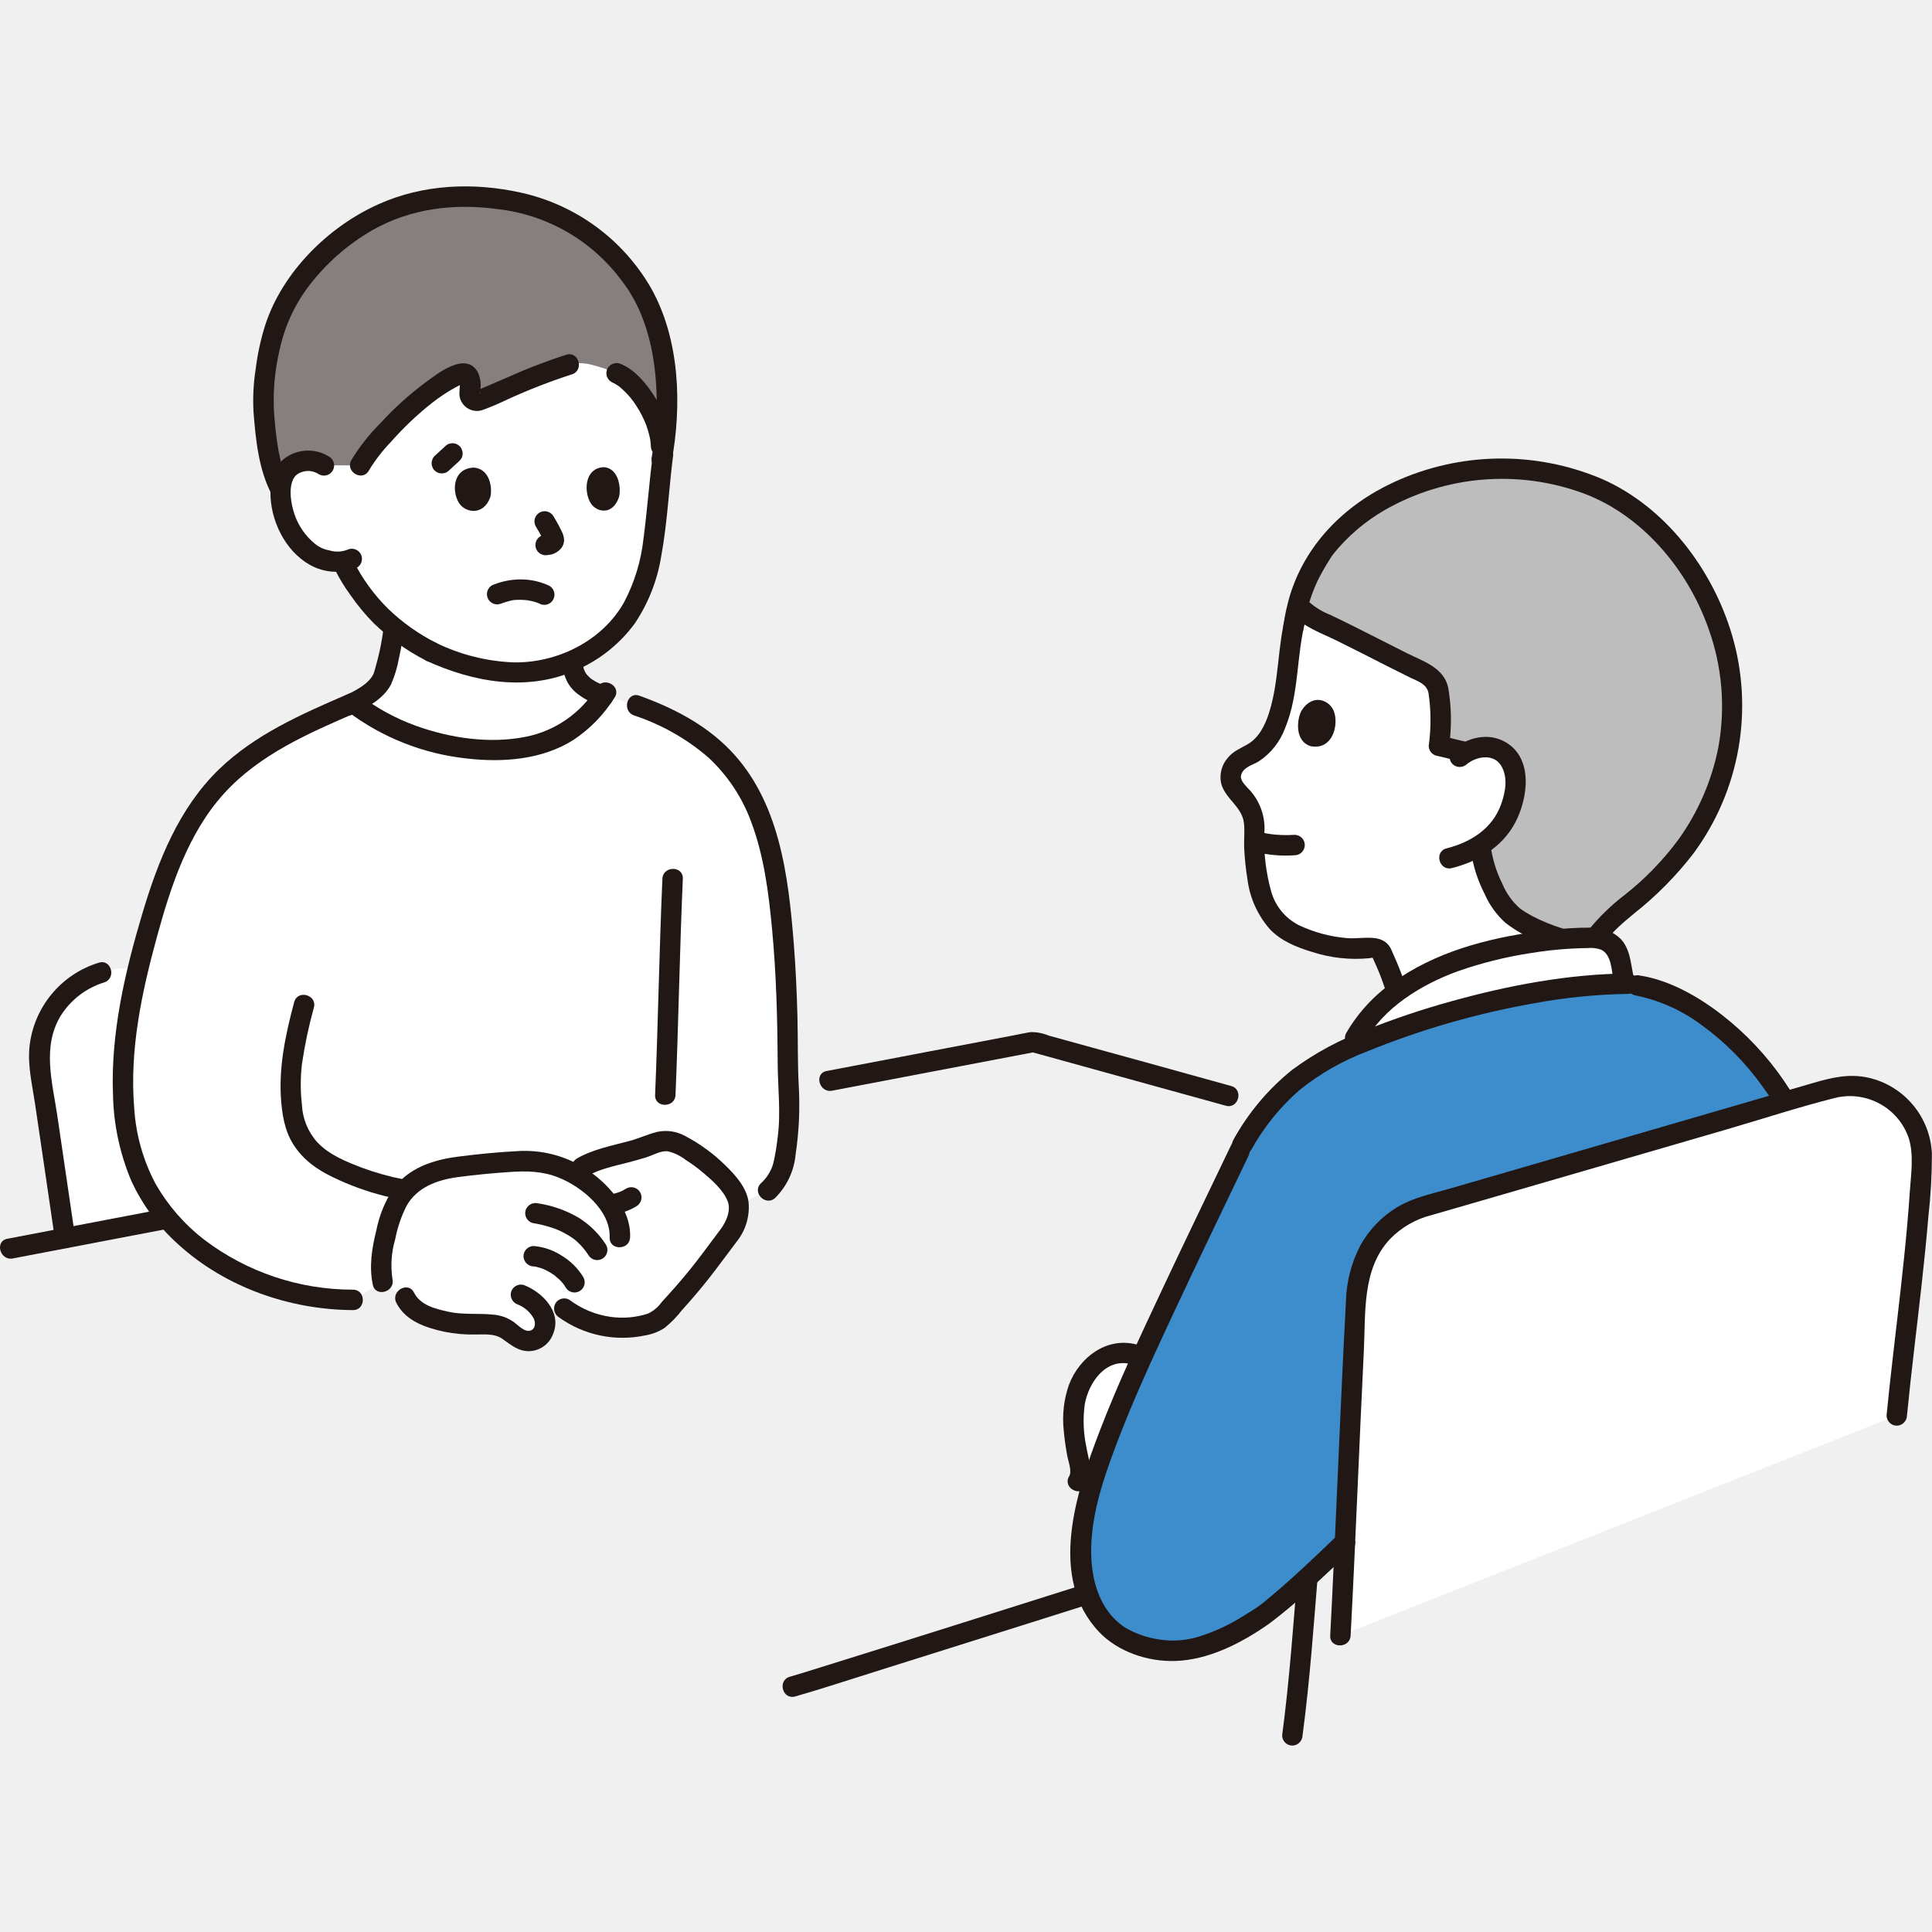
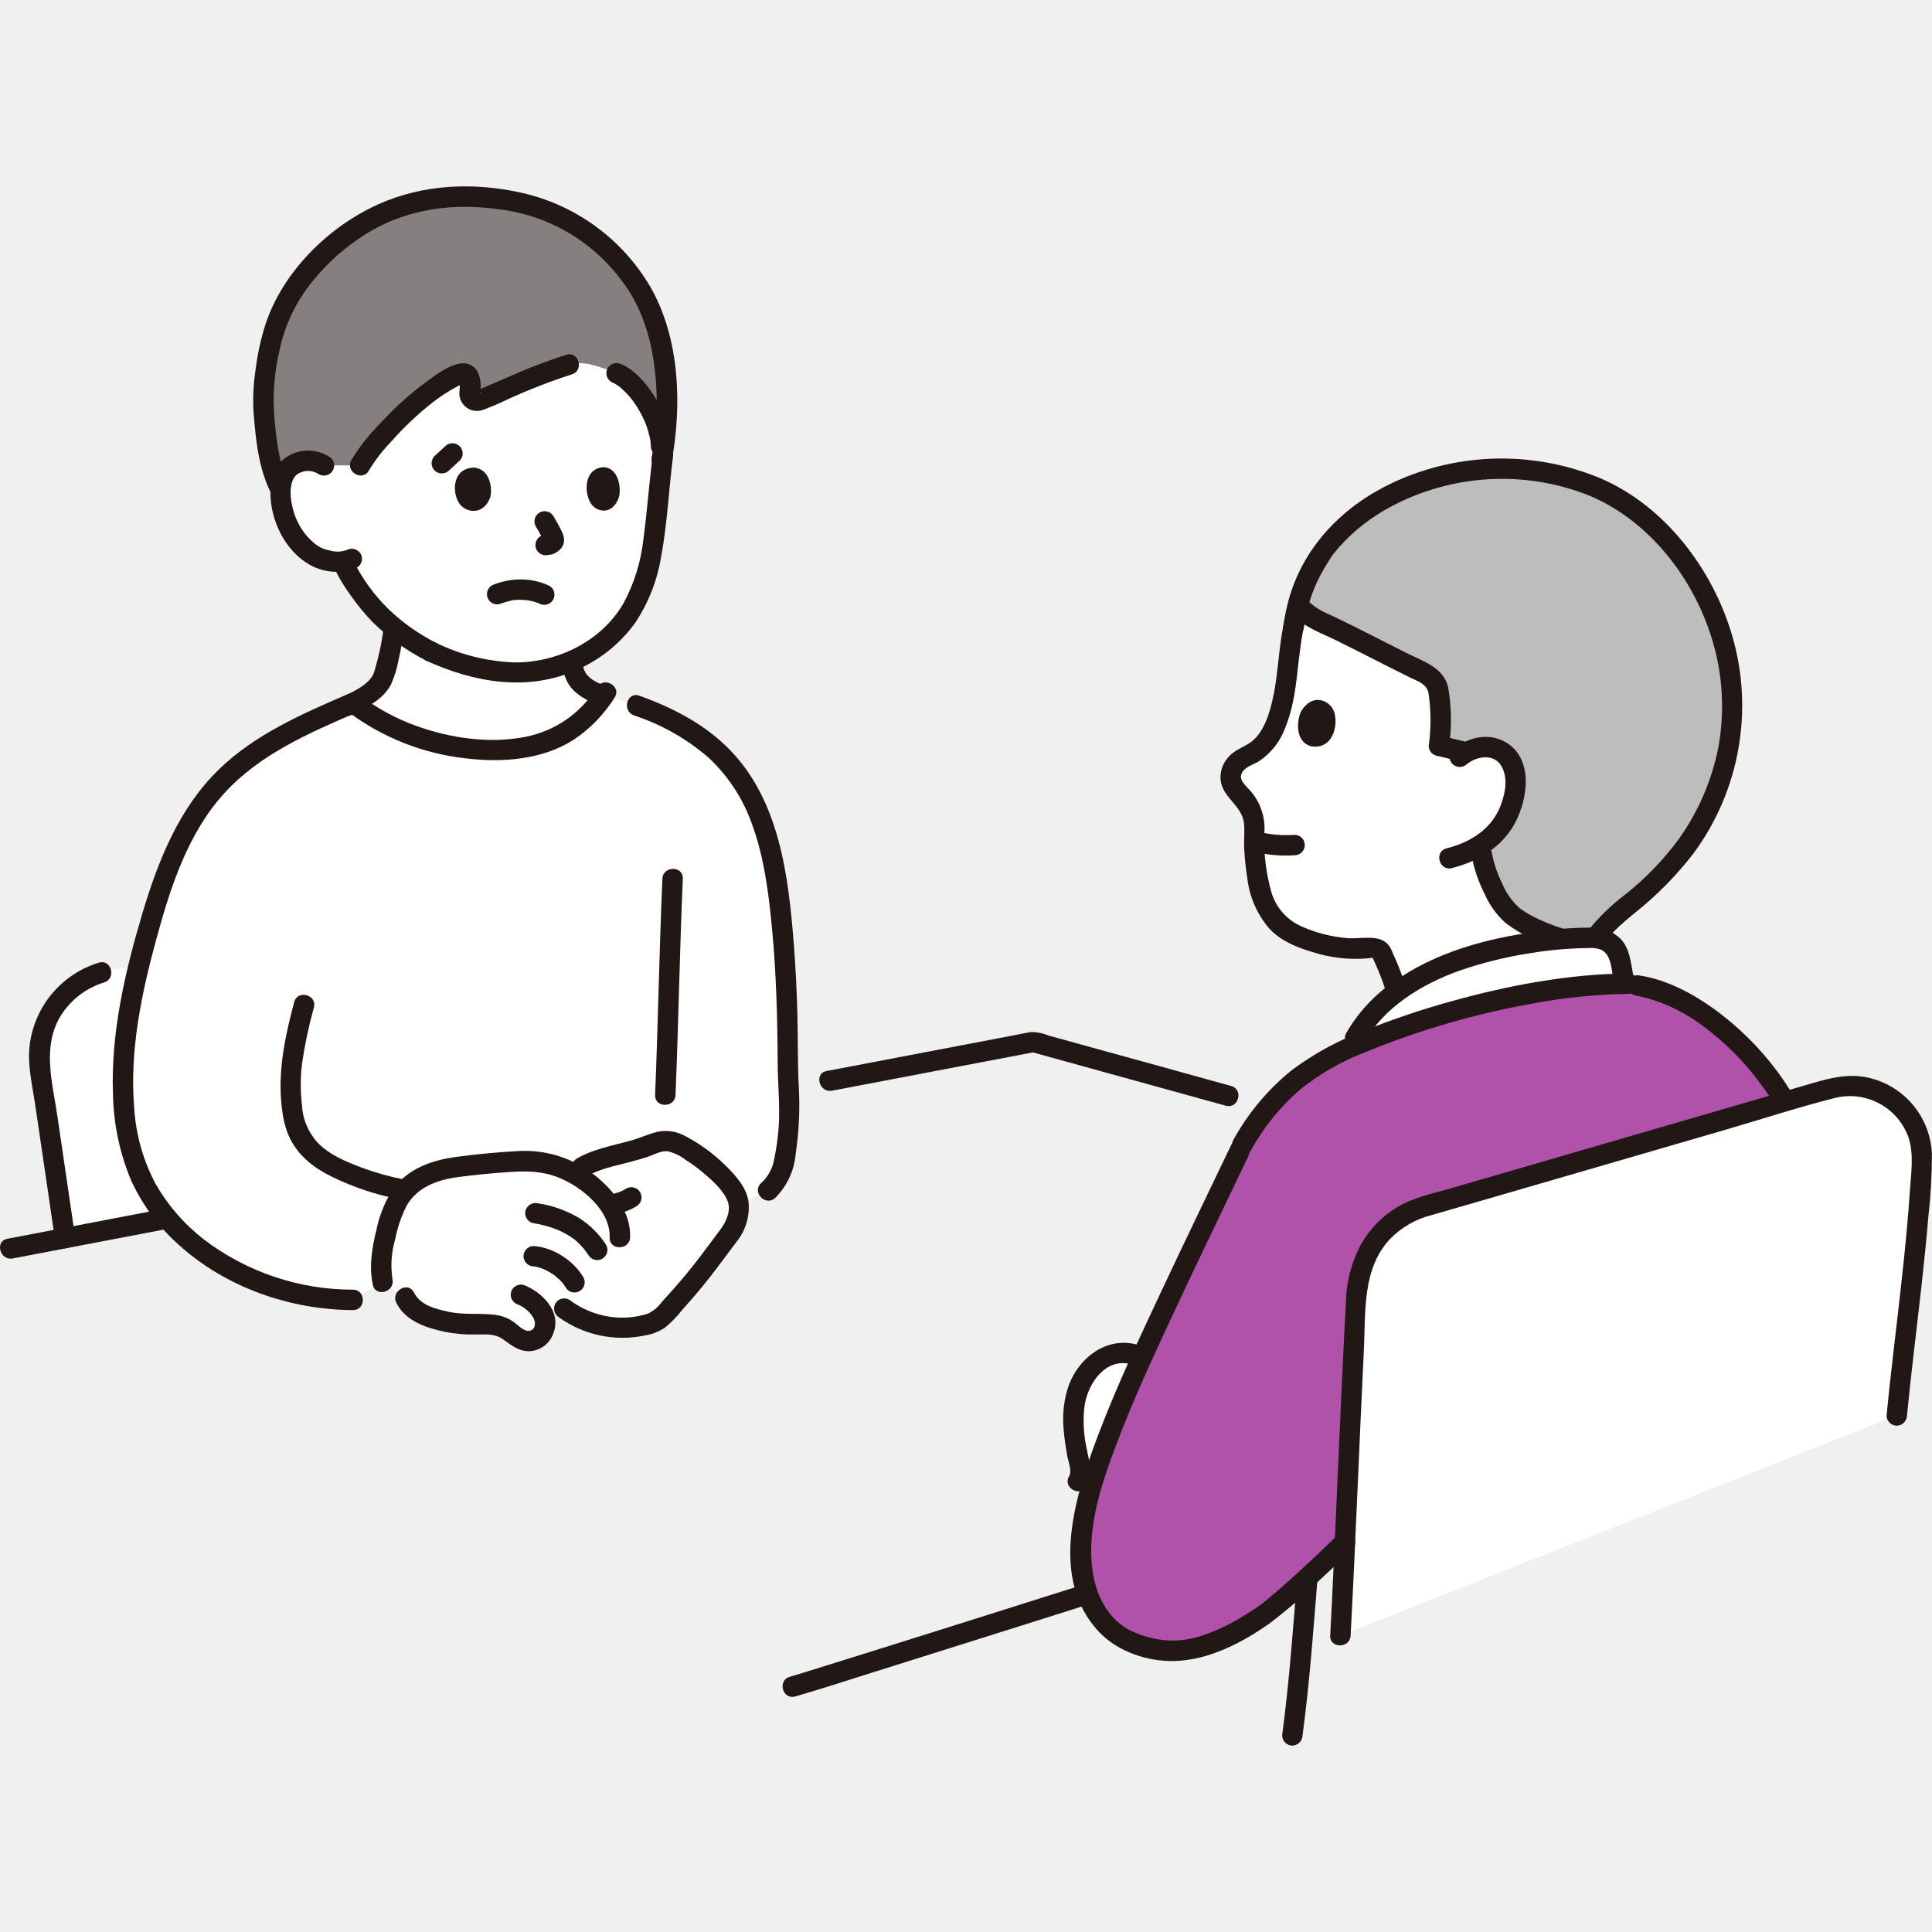
<svg xmlns="http://www.w3.org/2000/svg" width="800px" height="800px" viewBox="0 -36.5 378.383 378.383">
  <defs>
-     <style>.a{fill:#ffffff;}.b{fill:#bdbdbd;}.c{fill:#211715;}.d{fill:#3d8dcc;}.e{fill:#85807f;}</style>
+     <style>.a{fill:#ffffff;}.b{fill:#bdbdbd;}.c{fill:#211715;}.d{fill:#b051aa;}.e{fill:#85807f;}</style>
  </defs>
  <path class="a" d="M25.312,161.684q.279-1.614.606-3.171c.371-1.772.772-3.583,1.2-5.413-12.555-.621-20.877,9.067-19.234,19.985,1.35,8.95,3.4,23.01,4.85,32.894,5.356-1.025,12.174-2.328,20.092-3.837A32.882,32.882,0,0,1,25.7,188.8C23.427,180.509,23.791,170.512,25.312,161.684Z" />
  <path class="a" d="M110.088,192.259a20.855,20.855,0,0,1,1.986.915A20.193,20.193,0,0,0,114.2,192c.3-.161.6-.3.92-.45,3.971-1.8,9.151-2.432,13.225-4.15a5.362,5.362,0,0,1,4.488.142c4.8,2.425,9.709,6.761,11.417,10.251,1.042,2.116.054,5.825-1.411,7.486a146.984,146.984,0,0,1-12.489,15.361c-1.736,2.458-5.2,2.63-7.856,2.844a18.631,18.631,0,0,1-12-3.7l-4.8.088a9.008,9.008,0,0,1,.924,1.5,3.872,3.872,0,0,1-.508,3.351,3.119,3.119,0,0,1-3.858,1.172c-1.384-.487-2.9-2.3-4.314-2.684-2.6-.708-6.613-.047-9.318-.6-3.59-.737-7.712-1.643-9.273-4.958l-4.408-3.078c-.74-3.24-.05-6.62.76-9.84.8-3.15,1.81-6.43,4.17-8.66a15,15,0,0,1,7.25-3.66c3.92-.71,14.82-1.72,17.23-1.52A19.791,19.791,0,0,1,110.088,192.259Z" />
  <path class="a" d="M69.172,101.175A45.688,45.688,0,0,0,97,110.355c9.7-.1,16.277-3.267,21.251-10.663,21.187,5.71,30.557,15.489,33.755,36.012,1.911,12.271,2.292,25.422,2.309,38.5.006.1.009.158.009.158a59.42,59.42,0,0,1-.162,12.866c-.675,4.244-.615,6.466-3.728,9.43l-5.772,2.741a4.476,4.476,0,0,0-.411-1.611c-1.708-3.49-6.617-7.826-11.417-10.251a5.362,5.362,0,0,0-4.488-.142c-4.074,1.718-9.254,2.35-13.225,4.15-.317.149-.622.289-.92.45a20.193,20.193,0,0,1-2.129,1.175,20.135,20.135,0,0,0-7.718-2.273c-2.41-.2-13.31.81-17.23,1.52a15,15,0,0,0-7.25,3.66c-2.36,2.23-3.37,5.51-4.17,8.66-.81,3.22-1.5,6.6-.76,9.84l-5.814,3.5c-14.445,0-28.036-6.47-35.694-15.23A33.372,33.372,0,0,1,25.7,188.8c-2.55-9.3-1.782-20.747.218-30.283,2.256-10.758,5.589-22.98,10.122-31.7,7.385-14.208,18.524-19.354,32.8-25.519" />
  <path class="a" d="M110.805,106.991c-3.777,2.259-8.286,3.309-13.8,3.364a45.683,45.683,0,0,1-27.832-9.182,25.007,25.007,0,0,0,3.573-2.21,6.7,6.7,0,0,0,2.43-3.2,53.486,53.486,0,0,0,1.981-9.386,44.082,44.082,0,0,0,7.268,4.763,49.215,49.215,0,0,0,10.085,3.449c1.19.227,2.41.4,3.675.511a26.991,26.991,0,0,0,13.929-2.189,6.488,6.488,0,0,0,.994,3.615,9.335,9.335,0,0,0,5.092,3.244A23.483,23.483,0,0,1,110.805,106.991Z" />
  <path class="a" d="M84.422,91.139a49.215,49.215,0,0,0,10.085,3.449c1.19.227,2.41.4,3.675.511a27,27,0,0,0,20.6-6.4c5.884-4.807,8.449-12.394,9.376-20.784.535-4.838,1-10.1,1.7-15.351,0,0,6.318-22.228-17.842-22.228-42.509,0-48.579,24.318-48.579,24.318a5.326,5.326,0,0,0-3.846-.85,4.811,4.811,0,0,0-4,2.752c-1.164,2.562-.586,6.957.708,9.571a13.946,13.946,0,0,0,5.267,6.208,10.154,10.154,0,0,0,5.487,1.134c.248.515.406.846.406.846.6,1.259,2.029,3.464,2.029,3.464a44.609,44.609,0,0,0,4.957,6.208,43.061,43.061,0,0,0,9.978,7.155" />
  <path class="a" d="M328.6,131.38a47.509,47.509,0,0,0,10.614-26.639,48.158,48.158,0,0,0-5.578-25.257c-9.477-17.387-21.7-21.423-29.31-23.138a48.551,48.551,0,0,0-22.146.481c-14.568,3.529-22.016,12.866-23.338,14.977a33.466,33.466,0,0,0-5.488,14.264,47.655,47.655,0,0,0-1.1,8.144c-.792,6.167-1.867,14.724-7.825,17.232a5.789,5.789,0,0,0-2.885,2.38c-1.657,2.945.86,4.587,2.329,6.522a9.52,9.52,0,0,1,1.757,4.224,59.037,59.037,0,0,0,.381,9.035,25.038,25.038,0,0,0,1.428,6.173,11.865,11.865,0,0,0,5.912,6.635c4.514,2.173,10.862,3.413,15.12,2.7a2.065,2.065,0,0,1,2.31,1.45,54.983,54.983,0,0,1,2.695,6.968l.088.3a46.881,46.881,0,0,1,14.317-6.988,85.767,85.767,0,0,1,24.016-3.668c.185,0,.368,0,.548.019,2.611-3.707,7.341-6.985,10.319-9.652A52.455,52.455,0,0,0,328.6,131.38Z" />
  <path class="b" d="M281.851,98.429a49.1,49.1,0,0,1-.036,11.14c.852.17,3.89.957,4.742,1.126l.611.121a6.7,6.7,0,0,1,2.852-.958,5.919,5.919,0,0,1,4.845,1.486c1.808,1.767,2.288,4.984,1.794,7.5a14.893,14.893,0,0,1-6.785,10.274c.172.9.311,1.614.311,1.614a25.921,25.921,0,0,0,5.018,11.1c2.494,2.827,9.26,5.367,13.427,6.3l2.839.677c2.2-4.38,7.894-8.227,11.3-11.276,6.112-5.476,15.3-16.426,16.447-32.8a48.158,48.158,0,0,0-5.578-25.257c-8.5-15.584-19.2-20.443-26.8-22.518-.88-.24-1.719-.442-2.508-.62a48.551,48.551,0,0,0-22.146.481c-14.568,3.529-22.016,12.866-23.338,14.977a34.186,34.186,0,0,0-4.655,10.187l.287.357a14.218,14.218,0,0,0,4.664,3.118c6.04,2.84,13.482,6.811,19.4,9.668a6.425,6.425,0,0,1,2.084,1.374,4.718,4.718,0,0,1,1.144,2.6,43.36,43.36,0,0,1,.049,10.457c.852.17,3.89.957,4.742,1.126" />
  <path class="c" d="M275.407,157a51.975,51.975,0,0,0-1.81-4.972q-.38-.9-.781-1.794c-.067-.148-.13-.3-.2-.444-.19-.38.277.668-.026-.076-1.5-3.68-5.6-2.229-8.67-2.479a27.241,27.241,0,0,1-9.554-2.547,10.62,10.62,0,0,1-5.382-6.51,37.956,37.956,0,0,1-1.386-11.259,11.156,11.156,0,0,0-3.313-9.172c-.669-.757-1.57-1.6-1.138-2.68.559-1.4,2.212-1.741,3.373-2.444a13.341,13.341,0,0,0,5.174-6.54c2.816-6.783,2.146-14.3,4.048-21.3.676-2.487-3.181-3.549-3.857-1.063-1.739,6.4-1.331,13.156-3.375,19.489-.752,2.328-1.945,4.765-4.138,6.038-1.451.843-2.878,1.372-3.966,2.742a5.773,5.773,0,0,0-1.272,4.8c.688,3.1,4.118,4.63,4.493,7.907.184,1.607-.031,3.341.052,4.966a54.432,54.432,0,0,0,.635,6.055,18.273,18.273,0,0,0,4.36,9.732c2.2,2.34,5.276,3.579,8.295,4.484a27.549,27.549,0,0,0,11.192,1.233c.794-.1.6-.276.923.475.151.343.312.683.464,1.025a46.8,46.8,0,0,1,2,5.4c.748,2.456,4.61,1.409,3.857-1.063Z" />
  <path class="c" d="M255.239,86.884a33.309,33.309,0,0,1,2.792-9.6,46.888,46.888,0,0,1,2.337-4.146c.159-.256.319-.51.491-.758.108-.154.6-.8.267-.373a36.039,36.039,0,0,1,10.024-8.583,46.22,46.22,0,0,1,39.1-3.254c11.41,4.3,20.247,14.854,24.293,26.257a44.762,44.762,0,0,1,2,23.42,46.326,46.326,0,0,1-7.717,17.929,56.517,56.517,0,0,1-10.62,10.986,41.237,41.237,0,0,0-7.185,7,12.151,12.151,0,0,0-2.428,8.072,44.636,44.636,0,0,0,.394,4.7,2.011,2.011,0,0,0,2.46,1.4,2.053,2.053,0,0,0,1.4-2.46,34.621,34.621,0,0,1-.267-4.631,5.467,5.467,0,0,1,.737-3.262c1.567-2.907,4.253-5.12,6.755-7.2a67.1,67.1,0,0,0,11.573-11.708,48.788,48.788,0,0,0,7.546-42.891c-3.827-12.838-13.017-25.031-25.481-30.492a50.307,50.307,0,0,0-40.84.7c-9.554,4.446-17.253,12.126-20.305,22.355a41.671,41.671,0,0,0-1.186,5.47,2.065,2.065,0,0,0,1.4,2.46,2.017,2.017,0,0,0,2.461-1.4Z" />
  <path class="c" d="M287.306,113.143c1.924-1.554,5.283-2.1,6.73.376,1.345,2.294.8,5.144-.044,7.5-1.714,4.791-5.954,7.435-10.694,8.641-2.494.633-1.437,4.492,1.063,3.857,5.079-1.291,9.8-4.072,12.337-8.8s3.7-12.66-1.827-15.859c-3.459-2-7.472-.9-10.394,1.458a2.012,2.012,0,0,0,0,2.828,2.047,2.047,0,0,0,2.829,0Z" />
  <path class="c" d="M254.861,102.735c-.876,1.713-1.33,5.947,1.863,6.915,4.315.784,5.51-4.213,4.513-6.856C260.421,100.63,257.083,99.166,254.861,102.735Z" />
  <path class="c" d="M288.256,131.266a26.953,26.953,0,0,0,2.512,7.319,16.519,16.519,0,0,0,4.057,5.639,25.585,25.585,0,0,0,6.44,3.617,42.153,42.153,0,0,0,6.834,2.225c2.506.573,3.576-3.283,1.063-3.857a41.491,41.491,0,0,1-6.194-1.962,29.614,29.614,0,0,1-2.862-1.334,20.249,20.249,0,0,1-2.453-1.518,13.375,13.375,0,0,1-3.432-4.829,23.337,23.337,0,0,1-2.108-6.363,2.015,2.015,0,0,0-2.46-1.4,2.047,2.047,0,0,0-1.4,2.46Z" />
  <path class="c" d="M246.026,130.383a24.759,24.759,0,0,0,7.517.62,2,2,0,1,0,0-4,24.1,24.1,0,0,1-4.978-.178l.531.071c-.674-.094-1.345-.211-2.007-.37a2,2,0,0,0-1.063,3.857Z" />
  <path class="c" d="M253.06,83.762c2.226,2.555,5.8,3.753,8.761,5.215,3.274,1.615,6.521,3.286,9.778,4.935q2.25,1.138,4.51,2.257c1.494.734,3.305,1.232,3.666,3.068a36.272,36.272,0,0,1,.04,10.332,2,2,0,0,0,1.468,1.929c1.591.332,3.152.794,4.743,1.126,2.512.523,3.586-3.331,1.063-3.857-1.59-.332-3.152-.794-4.742-1.126l1.468,1.928a37.216,37.216,0,0,0-.183-11.4c-.867-3.945-4.9-5.142-8.1-6.748-3.391-1.7-6.763-3.442-10.157-5.138q-2.425-1.212-4.874-2.38a13.594,13.594,0,0,1-4.616-2.973c-1.694-1.945-4.513.894-2.828,2.828Z" />
  <path class="c" d="M155.744,295.751c5.142-1.473,10.231-3.154,15.334-4.755q14.475-4.542,28.941-9.115l17.942-5.663c2.446-.772,1.4-4.635-1.063-3.857-18.66,5.889-37.308,11.814-55.992,17.626-2.072.645-4.14,1.309-6.226,1.907-2.47.707-1.42,4.568,1.064,3.857Z" />
  <path class="c" d="M254.23,270.26c-.905,11.054-1.655,22.117-3.122,33.115a2.01,2.01,0,0,0,2,2,2.051,2.051,0,0,0,2-2c1.467-11,2.217-22.061,3.122-33.115.21-2.565-3.791-2.552-4,0Z" />
  <path class="d" d="M299.614,158.118a115.6,115.6,0,0,1,18.75-1.96c1.27.185,2.277.329,2.277.329,3.4.486,8.28,2.766,9.728,3.573,7.873,4.392,14.627,11.691,19.208,19.229-22.268,6.48-50.588,14.737-70.8,20.568-7.744,2.234-12.675,9.317-13.112,17.364-.881,16.212-1.552,32.776-2.258,48.348-.2.183-12.545,12.02-16.159,14.423-5.937,3.915-12.42,7.352-19.264,6.759-2.2-.191-6.731-1.454-8.689-2.794a17.356,17.356,0,0,1-7.144-11.331c-1.718-9.8,1.842-19.731,5.426-29.036,5.2-13.5,19.333-42.381,25.949-56.249a41.8,41.8,0,0,1,19.832-18.19A162.587,162.587,0,0,1,299.614,158.118Z" />
  <path class="a" d="M217.619,228.871a9.609,9.609,0,0,0-4.312,2.891,14.5,14.5,0,0,0-3.068,9.057,45.36,45.36,0,0,0,1.164,9.66,4,4,0,0,1-.272,3.139l2.583,1.088c1.074-3.771,2.467-7.491,3.863-11.116,1.446-3.752,3.581-8.692,6.052-14.167A7.271,7.271,0,0,0,217.619,228.871Z" />
  <path class="a" d="M266.96,164.31a19.818,19.818,0,0,0-2.39,4.3c15.414-6.731,36.833-12.2,53.6-12.449-.13-.62-.218-1.055-.218-1.055l-.852-4.223a5.056,5.056,0,0,0-5.2-3.712,85.767,85.767,0,0,0-24.016,3.668C280.2,153.075,271.638,157.839,266.96,164.31Z" />
  <path class="c" d="M357.2,228.013a75.237,75.237,0,0,0-.284-37.113,57.168,57.168,0,0,0-19.594-28.569c-4.628-3.607-10.263-6.852-16.146-7.773a2.063,2.063,0,0,0-2.46,1.4,2.015,2.015,0,0,0,1.4,2.46,32.124,32.124,0,0,1,13.2,5.88,52.488,52.488,0,0,1,12.023,12.2,50.867,50.867,0,0,1,7.29,14.046,62.519,62.519,0,0,1,2.711,16.908,67.416,67.416,0,0,1-2,19.5c-.66,2.491,3.2,3.554,3.857,1.064Z" />
  <path class="c" d="M319.884,154.574c-.5-2.485-.664-5.382-2.555-7.268a7.905,7.905,0,0,0-5.668-2.135,71.383,71.383,0,0,0-8.6.523c-9.992,1.175-20.326,3.63-28.823,9.233a31.168,31.168,0,0,0-10.577,10.89c-1.22,2.267,2.232,4.289,3.454,2.019,3.772-7.011,11.378-11.61,18.677-14.218a80.4,80.4,0,0,1,14.01-3.46,74.679,74.679,0,0,1,7.549-.849q1.791-.111,3.587-.134a6.112,6.112,0,0,1,2.578.3c2.146.929,2.107,4.179,2.507,6.161.508,2.521,4.365,1.454,3.857-1.064Z" />
  <path class="a" d="M262.52,283.824c1.087-20.419,1.909-43.859,3.145-66.6.437-8.047,5.368-15.13,13.112-17.364,22.993-6.633,56.481-16.407,79.613-23.131,9.024-2.623,18.264,4.2,17.972,13.59-.477,15.369-3.422,35.314-4.882,50.4" />
  <path class="c" d="M264.52,283.824c.989-18.634,1.679-37.282,2.594-55.92.364-7.417-.362-15.808,5.059-21.678a17.214,17.214,0,0,1,8.294-4.775q5.282-1.524,10.562-3.055,23.4-6.78,46.8-13.6c7.184-2.091,14.348-4.449,21.6-6.275a12.185,12.185,0,0,1,14.384,7.828c1.071,3.378.443,7.221.213,10.693-.281,4.242-.671,8.476-1.105,12.705-.862,8.4-1.919,16.769-2.837,25.158q-.318,2.907-.6,5.817a2.015,2.015,0,0,0,2,2,2.043,2.043,0,0,0,2-2c.837-8.6,1.934-17.166,2.882-25.75.484-4.38.937-8.763,1.3-13.154a108.462,108.462,0,0,0,.695-12.371A15.989,15.989,0,0,0,365.9,174.56c-3.75-.824-7.124-.028-10.725,1.019l-11.138,3.241q-24.312,7.076-48.625,14.142-5.691,1.65-11.384,3.3c-3.5,1.012-7.219,1.77-10.378,3.657a20.14,20.14,0,0,0-7.249,7.557,24.965,24.965,0,0,0-2.8,10.959c-1.05,19.586-1.773,39.187-2.74,58.777q-.163,3.307-.339,6.615c-.136,2.573,3.864,2.565,4,0Z" />
  <path class="c" d="M241.069,187.862c-4.525,9.45-9.092,18.881-13.544,28.366-4.283,9.128-8.606,18.282-12.212,27.7-4.533,11.846-10.151,28.584-.025,39.224,3.678,3.864,9.536,5.814,14.823,5.653,6.634-.2,13.026-3.508,18.364-7.239a95.774,95.774,0,0,0,9.735-8.381q3.334-3.075,6.612-6.211c1.861-1.786-.97-4.612-2.829-2.829-4.537,4.351-9.1,8.723-13.951,12.73-.574.475-.974.8-1.287,1.023-1.014.727-2.081,1.387-3.148,2.034a36.765,36.765,0,0,1-8.617,4.04,17.183,17.183,0,0,1-8.1.6,18.486,18.486,0,0,1-6.588-2.345c-5.163-3.439-6.715-9.741-6.592-15.588.146-6.868,2.4-13.518,4.79-19.888,3.341-8.906,7.357-17.545,11.378-26.16,4.8-10.278,9.744-20.484,14.642-30.714,1.106-2.31-2.342-4.342-3.454-2.018Z" />
  <path class="c" d="M222.555,226.805c-5.9-1.5-11.166,2.567-13.2,7.9a20.34,20.34,0,0,0-1.037,8.789c.135,1.717.4,3.425.7,5.119.186,1.034.977,3.031.381,4-1.354,2.2,2.1,4.209,3.454,2.019,1.445-2.344.321-5.31-.1-7.8a24.3,24.3,0,0,1-.3-8.316c.763-4.233,4.095-9.1,9.036-7.848,2.5.634,3.561-3.223,1.064-3.857Z" />
  <path class="c" d="M245.034,188.724a43.505,43.505,0,0,1,9.489-11.744,48.011,48.011,0,0,1,13.126-7.518,160.843,160.843,0,0,1,32.836-9.476,110.49,110.49,0,0,1,18.324-1.833c2.573-.024,2.579-4.024,0-4-11.676.111-23.373,2.334-34.593,5.455a159.249,159.249,0,0,0-16.566,5.565A58.362,58.362,0,0,0,253.107,173a46.159,46.159,0,0,0-11.527,13.7c-1.276,2.24,2.179,4.258,3.454,2.019Z" />
  <path class="c" d="M162.964,177.114q19.981-3.809,39.962-7.619h-1.064q19.105,5.281,38.21,10.56c2.484.691,3.544-3.167,1.064-3.857q-14.315-3.982-28.642-7.918l-7.129-1.968a8.809,8.809,0,0,0-3.5-.674c-1.308.208-2.608.5-3.909.744q-8.005,1.522-16.01,3.052L161.9,173.257c-2.526.481-1.456,4.337,1.063,3.857Z" />
  <path class="c" d="M2.506,209.968q14.7-2.809,29.4-5.62c2.526-.482,1.457-4.338-1.063-3.857q-14.7,2.8-29.4,5.62c-2.525.482-1.456,4.338,1.064,3.857Z" />
  <path class="c" d="M19.334,152.047A19.336,19.336,0,0,0,5.788,168.4c-.415,3.734.523,7.557,1.069,11.238q.947,6.37,1.879,12.741,1.036,7.065,2.071,14.129a2.014,2.014,0,0,0,2.461,1.4,2.051,2.051,0,0,0,1.4-2.46q-1.719-11.716-3.44-23.433c-.967-6.537-3.036-13.545.678-19.6a15.417,15.417,0,0,1,8.5-6.51c2.44-.786,1.4-4.65-1.064-3.857Z" />
  <path class="e" d="M128.461,27.265a30.154,30.154,0,0,0-5.737-10.75,28.131,28.131,0,0,0-5.852-5.976C110.12,4.987,102.244,2.383,91.9,2,83.934,1.708,72.119,3.7,61.377,15.34c-4.926,5.6-6.96,9.409-8.522,16.056a50.539,50.539,0,0,0-1.223,12.558c.277,3.467.97,10.522,2.986,14.736l.972-2.137a4.811,4.811,0,0,1,4-2.752,5.326,5.326,0,0,1,3.846.85l7.089-.014c1.63-3.031,11.1-14.369,19.738-17.989.7-.294,1.556.227,1.751,1.271a6.051,6.051,0,0,1-.018,2.464A1.392,1.392,0,0,0,93.916,41.9c4.337-1.768,12.1-5.4,17.53-7l.74-.218a10.7,10.7,0,0,1,3.33.167,33.6,33.6,0,0,1,5.242,1.739c3.537,1.476,8.471,8.088,8.715,14.333l.1,2.617a61.813,61.813,0,0,0,.147-21.142A48.658,48.658,0,0,0,128.461,27.265Z" />
  <path class="c" d="M109.488,221.514a21.321,21.321,0,0,0,16.819,3.537,9.935,9.935,0,0,0,3.88-1.5,21.59,21.59,0,0,0,3.381-3.461c1.8-2,3.553-4.037,5.217-6.15,1.882-2.39,3.662-4.854,5.5-7.274a10.724,10.724,0,0,0,2.323-7.7c-.346-2.874-2.608-5.351-4.6-7.285a33.159,33.159,0,0,0-7.8-5.681,7.815,7.815,0,0,0-5.587-.8c-1.741.439-3.415,1.229-5.16,1.707-3.486.956-7.24,1.631-10.415,3.447-2.234,1.278-.221,4.735,2.019,3.454,2.365-1.352,5.182-1.921,7.793-2.6,1.241-.324,2.483-.649,3.706-1.039,1.332-.424,2.818-1.351,4.255-1.182a9.276,9.276,0,0,1,3.522,1.714,29.935,29.935,0,0,1,3.327,2.437c1.761,1.494,4.008,3.431,4.86,5.662.685,1.8-.338,4.058-1.411,5.467-1.532,2.013-3.008,4.066-4.555,6.067q-2.165,2.8-4.506,5.451-1.226,1.392-2.484,2.755a6.831,6.831,0,0,1-2.688,2.238,16.392,16.392,0,0,1-7.349.624,17.343,17.343,0,0,1-8.026-3.343,2.013,2.013,0,0,0-2.736.717,2.05,2.05,0,0,0,.717,2.737Z" />
  <path class="c" d="M121,201.221a11.265,11.265,0,0,0,1.731-.539,11.722,11.722,0,0,0,1.921-.936,2.1,2.1,0,0,0,.92-1.2,2.047,2.047,0,0,0-.2-1.541,2,2,0,0,0-2.736-.718,8.914,8.914,0,0,1-1.316.682l.478-.2a11.292,11.292,0,0,1-1.859.592,2,2,0,0,0-.478,3.655,2.169,2.169,0,0,0,1.541.2Z" />
  <path class="c" d="M57.617,159.754c-1.723,6.459-3.138,13.03-2.523,19.737.308,3.371.95,6.38,3.044,9.142,2.474,3.262,5.885,4.992,9.575,6.561a53.506,53.506,0,0,0,10.3,3.15c2.513.514,3.588-3.34,1.063-3.857A51.62,51.62,0,0,1,71,192.24c-3.134-1.194-6.493-2.526-8.837-5.007a11.8,11.8,0,0,1-3.035-7.413,34.156,34.156,0,0,1,.015-7.957,89.758,89.758,0,0,1,2.334-11.046c.665-2.49-3.193-3.552-3.857-1.063Z" />
  <path class="c" d="M67.831,99.568c-8.848,3.823-17.885,7.792-24.915,14.58-7.869,7.6-11.967,17.975-15.036,28.265-3.409,11.434-6.218,23.5-5.749,35.5A45.829,45.829,0,0,0,25.7,194.732a38.161,38.161,0,0,0,9.262,12.524c9.2,8.363,21.809,12.772,34.167,12.826,2.574.011,2.577-3.989,0-4A48.178,48.178,0,0,1,40,206.3a37.038,37.038,0,0,1-9.507-10.9,36.455,36.455,0,0,1-4.208-14.873c-.948-11.406,1.484-22.726,4.484-33.666,2.7-9.853,6.1-20.214,13.087-27.928,6.965-7.691,16.651-11.866,25.991-15.9a2.013,2.013,0,0,0,.718-2.736,2.053,2.053,0,0,0-2.737-.718Z" />
  <path class="c" d="M124.157,103.613a42.737,42.737,0,0,1,14.584,8.249,32.471,32.471,0,0,1,8.407,12.676c2.48,6.628,3.381,13.751,4.047,20.757.836,8.792,1.069,17.631,1.114,26.459.025,4.819.641,9.67,0,14.474a42.624,42.624,0,0,1-.861,5.113,8.252,8.252,0,0,1-2.423,3.907c-1.845,1.8.984,4.628,2.829,2.828a13.752,13.752,0,0,0,3.964-8.461,65.415,65.415,0,0,0,.622-13.34c-.251-4.6-.144-9.225-.265-13.834-.123-4.688-.336-9.374-.707-14.049-1.058-13.333-2.767-28.032-12.569-38.075-4.877-5-11.167-8.225-17.675-10.561-2.428-.871-3.473,2.992-1.064,3.857Z" />
  <path class="c" d="M129.733,135.6c-.622,14.113-.844,28.238-1.431,42.351-.107,2.574,3.894,2.569,4,0,.587-14.113.809-28.238,1.431-42.351.113-2.573-3.887-2.568-4,0Z" />
  <path class="c" d="M68.162,102.9a47.021,47.021,0,0,0,23.212,9.145c7.029.831,14.812.259,20.925-3.627a27.144,27.144,0,0,0,8.08-8.326c1.405-2.166-2.057-4.173-3.454-2.019a21.234,21.234,0,0,1-13.989,9.734c-7.063,1.4-14.709.267-21.421-2.142a41.5,41.5,0,0,1-11.334-6.219,2.011,2.011,0,0,0-2.736.717,2.052,2.052,0,0,0,.717,2.737Z" />
  <path class="c" d="M69.267,103.353c2.713-1.309,5.9-3.035,7.323-5.826a22.247,22.247,0,0,0,1.54-5.1c.361-1.574.629-3.165.852-4.765a2.07,2.07,0,0,0-1.4-2.46,2.014,2.014,0,0,0-2.46,1.4c-.2,1.453-.44,2.9-.755,4.333-.166.754-.351,1.5-.549,2.249q-.167.625-.344,1.247c-.063.222-.125.446-.193.667-.01.033-.172.5-.056.223-.92,2.185-3.8,3.532-5.98,4.582a2.018,2.018,0,0,0-.718,2.736,2.043,2.043,0,0,0,2.737.718Z" />
  <path class="c" d="M110.12,93.784a9.788,9.788,0,0,0,.98,3.255,7.093,7.093,0,0,0,1.58,2,13.467,13.467,0,0,0,4.988,2.659,2.015,2.015,0,0,0,2.46-1.4,2.048,2.048,0,0,0-1.4-2.461c-.541-.181-1.079-.371-1.606-.592l.478.2a9.465,9.465,0,0,1-2-1.137l.4.313a7.886,7.886,0,0,1-1.358-1.35l.313.405a5.031,5.031,0,0,1-.6-1.091l.2.477a7.024,7.024,0,0,1-.494-1.71l.071.532-.013-.1a2.186,2.186,0,0,0-.586-1.414,2,2,0,0,0-2.828,0,1.915,1.915,0,0,0-.586,1.414Z" />
  <path class="c" d="M56.576,58.141c-1.991-3.875-2.447-8.638-2.836-12.917a42.386,42.386,0,0,1,1.044-13.3,31.451,31.451,0,0,1,5.692-12.395A42.009,42.009,0,0,1,72.867,8.615C80.393,4.335,88.85,3.3,97.341,4.439a35.12,35.12,0,0,1,24.51,14.155c3.566,4.6,5.413,10.325,6.23,16.033a57.411,57.411,0,0,1-.447,18.455c-.472,2.516,3.382,3.594,3.857,1.063,2.1-11.185,1.689-24.272-4.074-34.379A39.158,39.158,0,0,0,102.127,1.25C92.741-.837,82.94-.457,74.106,3.507,64.25,7.929,55.311,16.8,51.94,27.18a48.168,48.168,0,0,0-1.861,8.57,40.215,40.215,0,0,0-.428,8.439c.424,5.343.987,11.136,3.471,15.97,1.178,2.291,4.63.269,3.454-2.018Z" />
  <path class="c" d="M131.473,50.923a20.228,20.228,0,0,0-3.4-9.964c-1.543-2.368-3.645-4.945-6.309-6.1a2.066,2.066,0,0,0-2.737.717,2.016,2.016,0,0,0,.718,2.737,7.636,7.636,0,0,1,1.331.749c.111.077.22.157.328.238-.228-.172-.075-.057.058.057.249.214.494.431.731.659a15.1,15.1,0,0,1,2.426,2.958,19.771,19.771,0,0,1,1.935,3.758,17.332,17.332,0,0,1,.634,2.128,9.153,9.153,0,0,1,.281,2.059,2.043,2.043,0,0,0,2,2,2.019,2.019,0,0,0,2-2Z" />
  <path class="c" d="M110.914,32.974A111.292,111.292,0,0,0,99.1,37.53c-1.734.743-3.461,1.508-5.2,2.231a3.3,3.3,0,0,0-.515.212c.019-.054,1.314.774.553.487.14.053-.165.624.083-.166a3.811,3.811,0,0,0,.1-.859,5.825,5.825,0,0,0-.6-3.141c-2.362-4-7.812.349-10.265,2.161a62.794,62.794,0,0,0-8.784,7.953,38.653,38.653,0,0,0-5.674,7.22c-1.242,2.257,2.211,4.277,3.453,2.019a30.968,30.968,0,0,1,4.291-5.576,61.842,61.842,0,0,1,8.133-7.711,33.982,33.982,0,0,1,4.546-3c.386-.209.777-.41,1.174-.6.077-.036.4-.131.439-.2.214-.367-.709-.177-.7-.189-.039.04-.175,1.972-.169,2.321a3.444,3.444,0,0,0,4.482,3.133,53.123,53.123,0,0,0,4.948-2.1,116.316,116.316,0,0,1,12.582-4.9c2.459-.738,1.412-4.6-1.064-3.857Z" />
  <path class="c" d="M101.485,219.014a6.213,6.213,0,0,1,2.919,2.493c.489.773.61,2.181-.489,2.575-1.136.407-2.424-1.028-3.229-1.618a7.924,7.924,0,0,0-4.085-1.49c-2.959-.318-5.878.078-8.808-.574-2.53-.564-5.446-1.249-6.712-3.751-1.163-2.3-4.615-.275-3.454,2.019,1.81,3.577,5.789,4.873,9.447,5.664a27.737,27.737,0,0,0,6.052.53c1.781-.006,3.726-.215,5.25.843,1.7,1.185,3.117,2.481,5.341,2.422a5.156,5.156,0,0,0,4.68-3.573c1.6-4.164-2.206-8.018-5.849-9.4a2.015,2.015,0,0,0-2.46,1.4,2.044,2.044,0,0,0,1.4,2.46Z" />
  <path class="c" d="M123.406,205.851c.215-5.736-4.513-10.852-9.084-13.693a22.09,22.09,0,0,0-13-3.211c-3.919.207-7.841.59-11.731,1.1-4.858.638-9.569,2.195-12.6,6.324a22.75,22.75,0,0,0-3.28,8.068c-.878,3.52-1.448,7.075-.7,10.672.522,2.519,4.379,1.453,3.857-1.063a18.091,18.091,0,0,1,.533-7.852,24.974,24.974,0,0,1,2.213-6.514c2.062-3.672,6.037-5.1,9.991-5.637,3.28-.446,6.724-.766,10.078-1,3.415-.235,6.49-.216,9.75,1.093,4.464,1.792,10.166,6.4,9.967,11.71-.1,2.574,3.9,2.57,4,0Z" />
  <path class="c" d="M104.326,203.03a23.854,23.854,0,0,1,4.028,1.006c.267.094.531.193.794.3.136.055.377.162.111.044q.2.09.405.183.764.356,1.491.782c.42.247.83.513,1.224.8.017.013.383.3.144.105s.079.068.127.108c.172.143.341.291.5.444a12.99,12.99,0,0,1,2.086,2.5,2,2,0,1,0,3.454-2.019,17.288,17.288,0,0,0-5.383-5.307,22.39,22.39,0,0,0-7.922-2.8,2.051,2.051,0,0,0-2.461,1.4,2.024,2.024,0,0,0,1.4,2.46Z" />
  <path class="c" d="M104.526,211.533c.082.006.163.014.244.021.349.026-.1-.039-.183-.027a1.657,1.657,0,0,1,.509.1,9.184,9.184,0,0,1,1.1.325c.089.032.176.067.265.1.328.12-.333-.15-.107-.048.178.08.355.159.529.246q.561.278,1.091.61c.17.107.337.217.5.332.082.057.164.116.245.175.256.188.029.063-.07-.058a11.012,11.012,0,0,0,.9.784c.294.285.558.591.824.9.155.18-.3-.418-.07-.09.053.077.109.152.161.229.114.167.22.339.321.514a2,2,0,0,0,3.454-2.019,12.534,12.534,0,0,0-4.248-4.222,11.948,11.948,0,0,0-5.467-1.871,2.011,2.011,0,0,0-2,2,2.048,2.048,0,0,0,2,2Z" />
  <path class="c" d="M96.014,60.9c.464-1.713-.009-5.6-3.23-5.822-4.243.17-4.309,4.891-2.805,7.058C91.21,63.914,94.675,64.551,96.014,60.9Z" />
  <path class="c" d="M121.235,60.837c.424-1.718-.01-5.618-2.96-5.842-3.885.17-3.944,4.906-2.567,7.081C116.836,63.857,120.009,64.5,121.235,60.837Z" />
  <path class="c" d="M104.958,66.643a28.987,28.987,0,0,1,1.656,3.076l-.2-.478a1.891,1.891,0,0,1,.132.448l-.071-.532a1.272,1.272,0,0,1,0,.185l.071-.532a.767.767,0,0,1-.044.171l.2-.477a.53.53,0,0,1-.061.1l.313-.405a2.065,2.065,0,0,1-.291.27l.405-.312a1.936,1.936,0,0,1-.349.2l.478-.2a1.9,1.9,0,0,1-.418.112l.531-.072c-.328.042-.652.071-.981.119a1.993,1.993,0,0,0-1.195.919,2,2,0,0,0,.717,2.737l.478.2a2,2,0,0,0,1.063,0l.042-.006-.532.072a8.9,8.9,0,0,0,1.142-.152,3.8,3.8,0,0,0,1.571-.9,2.6,2.6,0,0,0,.86-1.978,4.115,4.115,0,0,0-.524-1.76c-.466-.97-.993-1.912-1.542-2.836a2.071,2.071,0,0,0-1.2-.919,2,2,0,0,0-2.259,2.938Z" />
  <path class="c" d="M64.443,52.924A7.723,7.723,0,0,0,55.7,53.3c-2.028,1.571-2.7,4.1-2.733,6.572-.066,5.431,2.83,11.48,7.658,14.221a10.544,10.544,0,0,0,9.284.587,2.015,2.015,0,0,0,.717-2.736,2.047,2.047,0,0,0-2.736-.718,5.468,5.468,0,0,1-3.4.065,6.1,6.1,0,0,1-2.818-1.3,12.629,12.629,0,0,1-3.975-5.713c-.7-2.048-1.215-5.034-.261-6.945a4.174,4.174,0,0,1,.308-.509c-.245.353.088-.091.137-.138a2.733,2.733,0,0,1,1.062-.676,3.734,3.734,0,0,1,3.49.365,2,2,0,0,0,2.019-3.454Z" />
  <path class="c" d="M85.431,89.412a38.64,38.64,0,0,1-9.417-6.688A35.378,35.378,0,0,1,69.185,73.3a2.02,2.02,0,0,0-2.737-.718,2.041,2.041,0,0,0-.717,2.736,33.942,33.942,0,0,0,2.885,4.7,41.39,41.39,0,0,0,4.57,5.531,43.1,43.1,0,0,0,10.226,7.313c2.28,1.19,4.3-2.26,2.019-3.454Z" />
  <path class="c" d="M127.854,52.561c-.717,5.465-1.1,10.971-1.827,16.433a34.7,34.7,0,0,1-3.8,12.455c-4.271,7.582-13.044,11.911-21.6,11.779a37.947,37.947,0,0,1-15.2-3.816,2.059,2.059,0,0,0-2.736.718,2.016,2.016,0,0,0,.717,2.736c9.392,4.309,19.984,6.192,29.705,1.773a28.044,28.044,0,0,0,11.206-9.03A33.018,33.018,0,0,0,129.5,72.432c1.216-6.546,1.487-13.272,2.353-19.871a2.01,2.01,0,0,0-2-2,2.052,2.052,0,0,0-2,2Z" />
  <path class="c" d="M87.2,50.888l-2.089,1.924a1.5,1.5,0,0,0-.414.643,1.814,1.814,0,0,0,0,1.542,1.5,1.5,0,0,0,.414.643,2.012,2.012,0,0,0,1.414.586l.532-.071a1.992,1.992,0,0,0,.882-.515l2.089-1.923a1.934,1.934,0,0,0,.414-2.185,1.509,1.509,0,0,0-.414-.644,2.009,2.009,0,0,0-1.414-.585l-.532.071a2,2,0,0,0-.882.514Z" />
  <path class="c" d="M107.6,78.236a13.056,13.056,0,0,0-5.455-1.258,14.514,14.514,0,0,0-5.314.959A2,2,0,1,0,97.9,81.794a18.261,18.261,0,0,1,2.272-.695c.162-.034.333-.046.493-.087-.093.024-.425.047-.147.022.11-.01.22-.021.33-.029.387-.029.775-.038,1.163-.03s.747.031,1.118.069c.07.007.479.058.15.014-.3-.04.017,0,.078.015q.27.044.538.1a10.575,10.575,0,0,1,1.077.279c.175.056.345.129.519.184.235.074-.361-.186-.155-.065.078.046.17.081.251.121a2,2,0,1,0,2.019-3.454Z" />
</svg>
